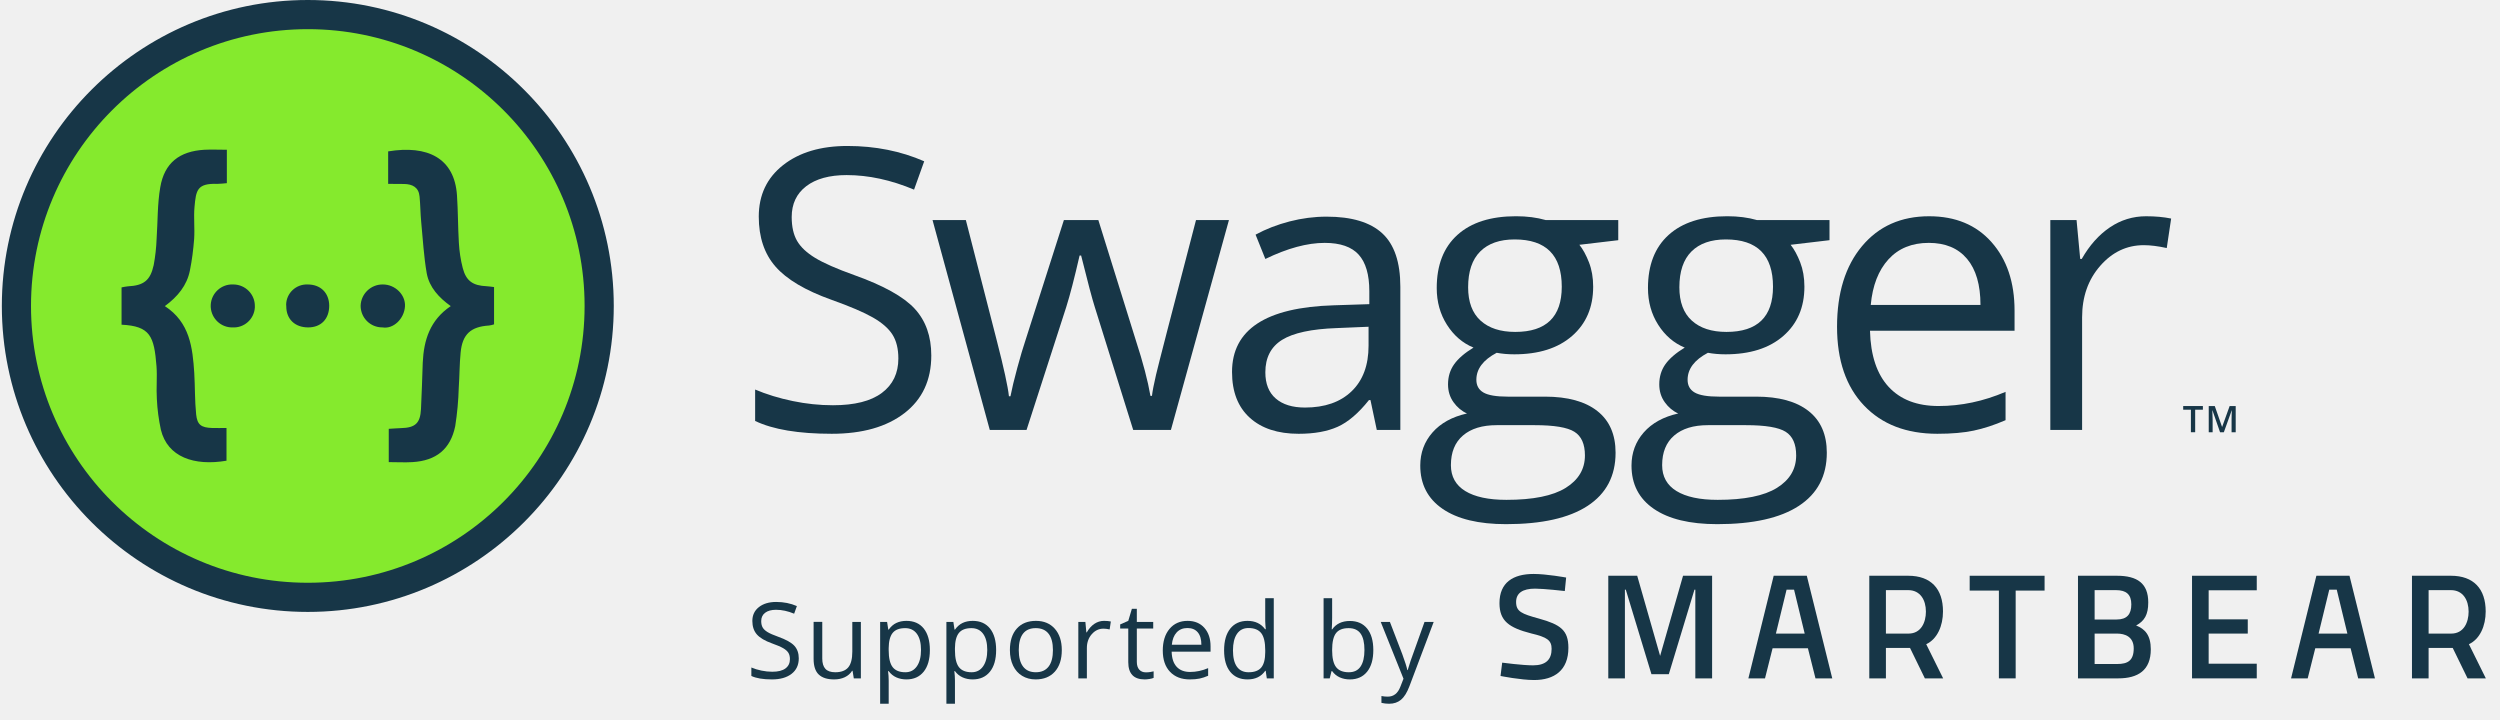
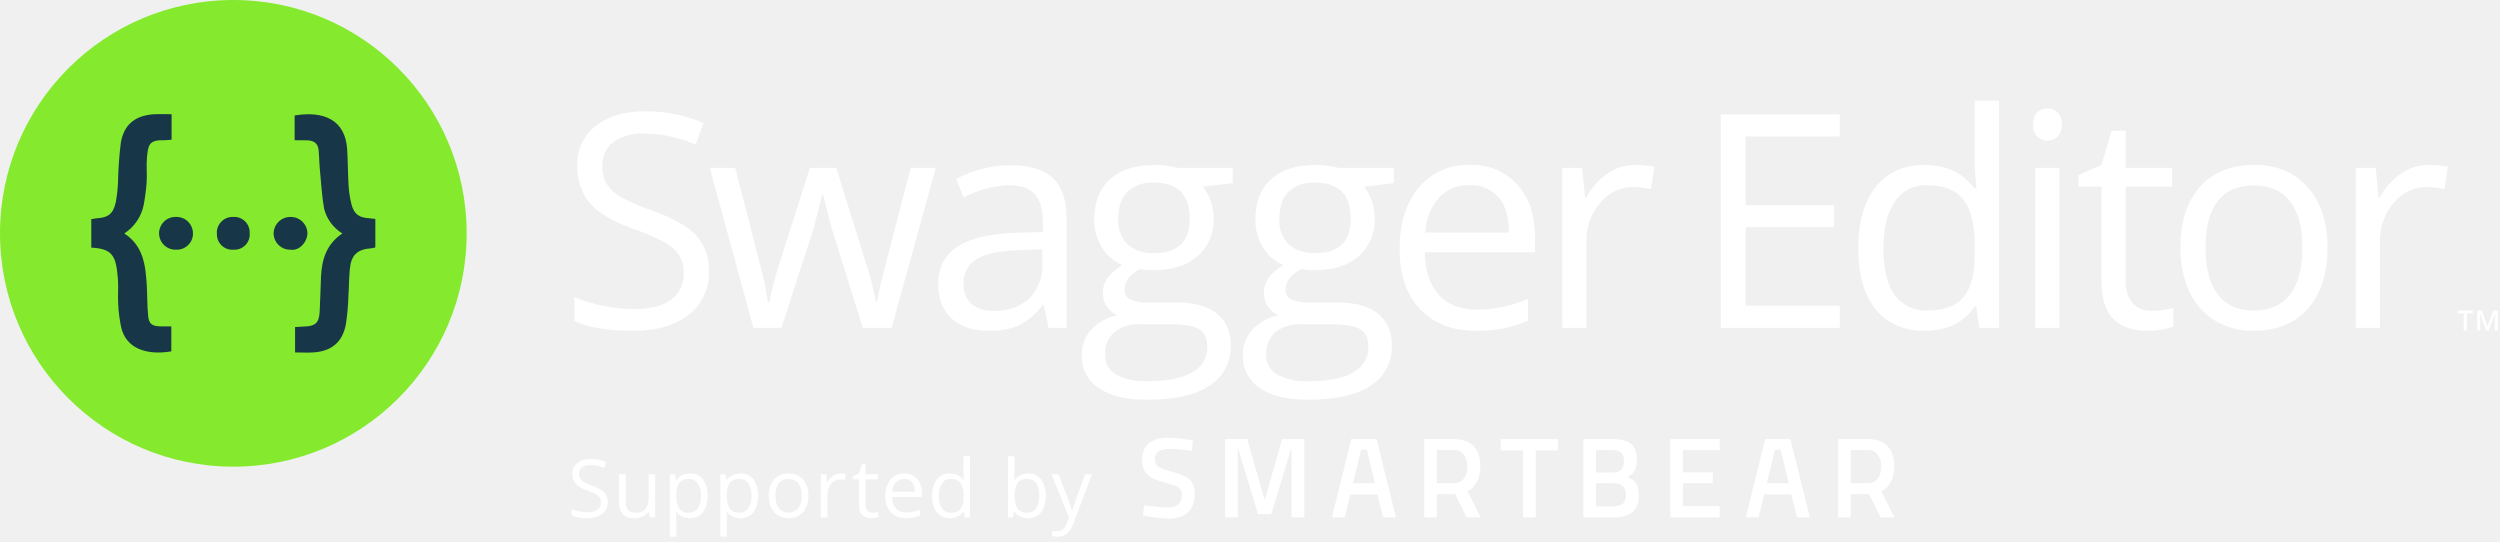
- <svg xmlns="http://www.w3.org/2000/svg" version="1.1" id="Layer_1" x="0px" y="0px" viewBox="0 0 408.77 117.64" style="enable-background:new 0 0 408.77 117.64;" xml:space="preserve">
-   <style type="text/css">
- 	.st0{fill:#FFFFFF;}
- 	.st1{fill:#2C282C;}
- 	.st2{fill:#173647;}
- 	.st3{fill:#50E4EA;}
- 	.st4{fill:#FCDC00;}
- 	.st5{fill:#85EA2D;}
- 	.st6{fill:#F4CF14;}
- 	.st7{fill:none;}
- 	.st8{fill:#04AADB;}
- 	.st9{fill:#07CED6;}
- 	.st10{fill:#63DB2A;}
- 	.st11{fill:#FF730B;}
- 	.st12{fill:#17D1FC;}
- 	.st13{fill:#00AADB;}
- 	.st14{fill:#758491;}
- </style>
-   <g>
-     <g>
-       <g>
-         <g>
-           <g>
-             <rect x="356.885" y="66.115" class="st7" width="12.217" height="9.973" />
-             <path class="st2" d="M358.929,70.674h-0.7v-3.683h-1.26v-0.601h3.22v0.601h-1.26V70.674z" />
-             <path class="st2" d="M362.997,70.674l-1.242-3.577h-0.023c0.033,0.531,0.05,1.029,0.05,1.494v2.083h-0.636v-4.283h0.987       l1.189,3.407h0.018l1.225-3.407h0.99v4.283h-0.674v-2.118c0-0.213,0.005-0.49,0.016-0.832s0.02-0.549,0.028-0.621h-0.023       l-1.286,3.571H362.997z" />
-           </g>
-         </g>
-       </g>
-     </g>
-     <g>
-       <g>
-         <g>
-           <g>
-             <g>
-               <path class="st5" d="M50.328,97.669c-26.27,0-47.643-21.371-47.643-47.642S24.058,2.385,50.328,2.385        s47.643,21.373,47.643,47.643S76.598,97.669,50.328,97.669z" />
-             </g>
-             <g>
-               <g>
-                 <path class="st2" d="M50.328,4.769c24.996,0,45.258,20.262,45.258,45.258c0,24.995-20.262,45.258-45.258,45.258         c-24.995,0-45.258-20.263-45.258-45.258C5.07,25.032,25.333,4.769,50.328,4.769 M50.328,0         C22.743,0,0.301,22.442,0.301,50.027s22.442,50.027,50.027,50.027c27.585,0,50.028-22.442,50.028-50.027S77.913,0,50.328,0         L50.328,0z" />
-               </g>
-             </g>
-           </g>
-         </g>
-       </g>
-       <path class="st2" d="M31.802,33.854c-0.154,1.712,0.057,3.482-0.057,5.213c-0.135,1.732-0.347,3.444-0.693,5.156    c-0.481,2.443-2.001,4.29-4.097,5.829c4.079,2.655,4.54,6.771,4.809,10.946c0.135,2.251,0.077,4.521,0.308,6.752    c0.173,1.731,0.846,2.174,2.636,2.231c0.731,0.019,1.48,0,2.328,0v5.348c-5.29,0.904-9.657-0.596-10.735-5.078    c-0.347-1.635-0.578-3.309-0.654-5.002c-0.116-1.789,0.076-3.578-0.058-5.367c-0.385-4.906-1.02-6.56-5.713-6.791v-6.098    c0.346-0.077,0.673-0.135,1.019-0.173c2.578-0.135,3.674-0.924,4.232-3.463c0.27-1.423,0.424-2.866,0.481-4.328    c0.193-2.789,0.116-5.636,0.596-8.406c0.673-3.982,3.136-5.906,7.234-6.137c1.154-0.058,2.328,0,3.655,0v5.464    c-0.558,0.039-1.039,0.115-1.539,0.115C32.226,29.949,32.052,31.084,31.802,33.854z M38.208,46.512h-0.077    c-1.924-0.096-3.578,1.404-3.675,3.328c-0.096,1.943,1.404,3.598,3.328,3.693h0.231c1.905,0.116,3.539-1.347,3.655-3.251V50.09    C41.709,48.147,40.151,46.551,38.208,46.512z M50.27,46.512c-1.866-0.058-3.425,1.404-3.482,3.251c0,0.116,0,0.212,0.02,0.327    c0,2.097,1.423,3.444,3.578,3.444c2.116,0,3.444-1.385,3.444-3.559C53.81,47.878,52.405,46.493,50.27,46.512z M62.621,46.512    c-1.962-0.039-3.598,1.52-3.655,3.482c0,1.962,1.577,3.539,3.539,3.539h0.039c1.77,0.308,3.559-1.404,3.675-3.462    C66.314,48.166,64.583,46.512,62.621,46.512z M79.569,46.8c-2.232-0.096-3.348-0.846-3.905-2.963    c-0.347-1.346-0.558-2.751-0.635-4.136c-0.154-2.578-0.135-5.175-0.308-7.753c-0.404-6.117-4.828-8.252-11.254-7.195v5.31    c1.019,0,1.808,0,2.597,0.019c1.366,0.019,2.405,0.539,2.539,2.059c0.135,1.385,0.135,2.789,0.27,4.194    c0.27,2.79,0.423,5.617,0.904,8.368c0.424,2.27,1.982,3.963,3.924,5.348c-3.404,2.289-4.405,5.559-4.578,9.234    c-0.096,2.52-0.154,5.059-0.288,7.599c-0.116,2.308-0.923,3.058-3.251,3.116c-0.654,0.019-1.289,0.077-2.02,0.116v5.444    c1.366,0,2.616,0.077,3.866,0c3.886-0.231,6.233-2.116,7.003-5.887c0.327-2.078,0.519-4.174,0.577-6.271    c0.134-1.924,0.116-3.867,0.308-5.771c0.288-2.982,1.654-4.213,4.636-4.405c0.289-0.039,0.558-0.096,0.828-0.192v-6.099    C80.281,46.877,79.934,46.82,79.569,46.8z" />
-     </g>
-     <g>
-       <g>
-         <path class="st2" d="M152.273,58.122c0,4.029-1.461,7.169-4.383,9.424c-2.922,2.254-6.888,3.381-11.897,3.381     c-5.427,0-9.602-0.699-12.523-2.098v-5.135c1.878,0.794,3.924,1.42,6.137,1.879c2.212,0.459,4.404,0.688,6.575,0.688     c3.548,0,6.22-0.673,8.015-2.02c1.795-1.346,2.692-3.219,2.692-5.62c0-1.586-0.318-2.885-0.955-3.898     c-0.637-1.012-1.702-1.946-3.194-2.802c-1.493-0.856-3.762-1.826-6.81-2.912c-4.258-1.523-7.3-3.329-9.126-5.417     c-1.827-2.087-2.74-4.811-2.74-8.171c0-3.527,1.325-6.335,3.976-8.422s6.157-3.131,10.52-3.131c4.55,0,8.735,0.835,12.555,2.505     l-1.66,4.634c-3.778-1.586-7.452-2.379-11.021-2.379c-2.818,0-5.021,0.606-6.606,1.816c-1.586,1.211-2.379,2.892-2.379,5.041     c0,1.586,0.292,2.886,0.876,3.897c0.584,1.013,1.57,1.941,2.959,2.787c1.388,0.845,3.511,1.779,6.371,2.802     c4.801,1.712,8.104,3.549,9.91,5.511C151.37,52.445,152.273,54.991,152.273,58.122z" />
-         <path class="st2" d="M185.288,70.301l-6.293-20.132c-0.396-1.231-1.138-4.028-2.223-8.391h-0.25     c-0.835,3.653-1.565,6.471-2.192,8.453l-6.481,20.069h-6.011l-9.361-34.314h5.448c2.212,8.621,3.898,15.185,5.056,19.693     c1.159,4.508,1.821,7.545,1.988,9.11h0.25c0.229-1.189,0.6-2.729,1.111-4.618c0.511-1.889,0.955-3.386,1.331-4.493l6.293-19.693     h5.635l6.137,19.693c1.169,3.59,1.962,6.606,2.379,9.048h0.25c0.083-0.751,0.308-1.91,0.673-3.475     c0.365-1.565,2.541-9.988,6.528-25.266h5.385l-9.487,34.314H185.288z" />
-         <path class="st2" d="M225.116,70.301l-1.033-4.884h-0.25c-1.712,2.15-3.418,3.606-5.119,4.368     c-1.702,0.762-3.825,1.143-6.372,1.143c-3.402,0-6.069-0.876-7.999-2.63c-1.931-1.753-2.896-4.247-2.896-7.482     c0-6.93,5.542-10.562,16.625-10.896l5.823-0.188v-2.129c0-2.692-0.579-4.681-1.738-5.964c-1.158-1.284-3.011-1.926-5.557-1.926     c-2.86,0-6.095,0.877-9.706,2.63l-1.597-3.977c1.691-0.918,3.543-1.638,5.558-2.16c2.014-0.521,4.033-0.782,6.058-0.782     c4.091,0,7.123,0.908,9.095,2.724c1.973,1.816,2.959,4.728,2.959,8.735v23.419H225.116z M213.375,66.638     c3.235,0,5.777-0.887,7.624-2.661c1.847-1.774,2.771-4.258,2.771-7.452v-3.1l-5.197,0.219c-4.133,0.146-7.113,0.788-8.939,1.925     c-1.827,1.138-2.74,2.907-2.74,5.307c0,1.878,0.569,3.309,1.707,4.289C209.737,66.148,211.329,66.638,213.375,66.638z" />
-         <path class="st2" d="M264.598,35.987v3.287l-6.356,0.751c0.584,0.731,1.106,1.686,1.565,2.865c0.459,1.18,0.689,2.51,0.689,3.992     c0,3.36-1.148,6.042-3.444,8.046c-2.296,2.004-5.448,3.006-9.456,3.006c-1.023,0-1.983-0.083-2.88-0.25     c-2.213,1.169-3.319,2.641-3.319,4.414c0,0.939,0.386,1.634,1.159,2.082c0.772,0.449,2.098,0.673,3.976,0.673h6.074     c3.715,0,6.57,0.783,8.563,2.348s2.99,3.84,2.99,6.825c0,3.799-1.524,6.695-4.571,8.688s-7.494,2.99-13.337,2.99     c-4.488,0-7.948-0.835-10.379-2.505c-2.432-1.67-3.647-4.028-3.647-7.076c0-2.087,0.667-3.893,2.003-5.416s3.214-2.557,5.636-3.1     c-0.876-0.396-1.612-1.013-2.207-1.848c-0.595-0.834-0.893-1.805-0.893-2.912c0-1.252,0.334-2.348,1.002-3.288     c0.668-0.939,1.722-1.847,3.162-2.724c-1.774-0.73-3.22-1.973-4.336-3.726c-1.117-1.753-1.675-3.757-1.675-6.012     c0-3.757,1.127-6.653,3.381-8.688c2.254-2.035,5.448-3.053,9.581-3.053c1.795,0,3.413,0.209,4.853,0.626H264.598z      M237.234,76.062c0,1.857,0.783,3.267,2.348,4.228c1.565,0.959,3.809,1.439,6.731,1.439c4.362,0,7.592-0.652,9.69-1.956     c2.098-1.305,3.146-3.074,3.146-5.308c0-1.858-0.575-3.146-1.722-3.867c-1.148-0.72-3.309-1.08-6.481-1.08h-6.23     c-2.359,0-4.195,0.563-5.51,1.691C237.891,72.336,237.234,73.954,237.234,76.062z M240.051,46.976c0,2.4,0.678,4.216,2.035,5.448     c1.356,1.232,3.245,1.847,5.667,1.847c5.072,0,7.608-2.463,7.608-7.389c0-5.155-2.567-7.733-7.702-7.733     c-2.442,0-4.32,0.657-5.635,1.973C240.709,42.436,240.051,44.388,240.051,46.976z" />
-         <path class="st2" d="M299.137,35.987v3.287l-6.356,0.751c0.584,0.731,1.106,1.686,1.565,2.865c0.459,1.18,0.689,2.51,0.689,3.992     c0,3.36-1.148,6.042-3.444,8.046c-2.296,2.004-5.448,3.006-9.456,3.006c-1.023,0-1.983-0.083-2.88-0.25     c-2.213,1.169-3.319,2.641-3.319,4.414c0,0.939,0.386,1.634,1.159,2.082c0.772,0.449,2.098,0.673,3.976,0.673h6.074     c3.715,0,6.57,0.783,8.563,2.348s2.99,3.84,2.99,6.825c0,3.799-1.524,6.695-4.571,8.688s-7.494,2.99-13.337,2.99     c-4.488,0-7.948-0.835-10.379-2.505c-2.432-1.67-3.647-4.028-3.647-7.076c0-2.087,0.667-3.893,2.003-5.416s3.214-2.557,5.636-3.1     c-0.876-0.396-1.612-1.013-2.207-1.848c-0.595-0.834-0.893-1.805-0.893-2.912c0-1.252,0.334-2.348,1.002-3.288     c0.668-0.939,1.722-1.847,3.162-2.724c-1.774-0.73-3.22-1.973-4.336-3.726c-1.117-1.753-1.675-3.757-1.675-6.012     c0-3.757,1.127-6.653,3.381-8.688c2.254-2.035,5.448-3.053,9.581-3.053c1.795,0,3.413,0.209,4.853,0.626H299.137z      M271.773,76.062c0,1.857,0.783,3.267,2.348,4.228c1.565,0.959,3.809,1.439,6.731,1.439c4.362,0,7.592-0.652,9.69-1.956     c2.098-1.305,3.146-3.074,3.146-5.308c0-1.858-0.575-3.146-1.722-3.867c-1.148-0.72-3.309-1.08-6.481-1.08h-6.23     c-2.359,0-4.195,0.563-5.51,1.691C272.43,72.336,271.773,73.954,271.773,76.062z M274.59,46.976c0,2.4,0.678,4.216,2.035,5.448     c1.356,1.232,3.245,1.847,5.667,1.847c5.072,0,7.608-2.463,7.608-7.389c0-5.155-2.567-7.733-7.702-7.733     c-2.442,0-4.32,0.657-5.635,1.973C275.248,42.436,274.59,44.388,274.59,46.976z" />
-         <path class="st2" d="M316.778,70.927c-5.072,0-9.075-1.544-12.007-4.634c-2.933-3.089-4.399-7.378-4.399-12.868     c0-5.531,1.362-9.925,4.086-13.181c2.724-3.256,6.381-4.884,10.974-4.884c4.3,0,7.702,1.415,10.207,4.243     c2.505,2.828,3.757,6.559,3.757,11.192v3.288h-23.638c0.104,4.028,1.122,7.086,3.052,9.173c1.931,2.087,4.649,3.131,8.156,3.131     c3.694,0,7.347-0.772,10.958-2.317v4.634c-1.837,0.793-3.575,1.362-5.213,1.706C321.073,70.755,319.095,70.927,316.778,70.927z      M315.37,39.712c-2.755,0-4.952,0.897-6.591,2.692c-1.639,1.795-2.604,4.279-2.896,7.452h17.94c0-3.277-0.73-5.787-2.191-7.53     C320.17,40.584,318.083,39.712,315.37,39.712z" />
-         <path class="st2" d="M350.898,35.36c1.523,0,2.891,0.125,4.102,0.375l-0.72,4.822c-1.42-0.313-2.672-0.469-3.757-0.469     c-2.776,0-5.15,1.127-7.123,3.381c-1.973,2.254-2.959,5.062-2.959,8.422v18.41h-5.197V35.987h4.29l0.595,6.355h0.25     c1.273-2.233,2.807-3.955,4.603-5.166C346.775,35.966,348.747,35.36,350.898,35.36z" />
-       </g>
-       <g>
-         <g>
-           <g>
-             <g>
-               <g>
-                 <g>
-                   <path class="st2" d="M255.857,96.638c0,0-3.43-0.391-4.85-0.391c-2.058,0-3.111,0.735-3.111,2.18          c0,1.568,0.882,1.935,3.748,2.719c3.528,0.98,4.801,1.911,4.801,4.777c0,3.675-2.302,5.267-5.609,5.267          c-2.18,0-5.487-0.662-5.487-0.662l0.269-2.18c0,0,3.307,0.441,5.046,0.441c2.082,0,3.037-0.931,3.037-2.695          c0-1.421-0.759-1.911-3.332-2.523c-3.625-0.93-5.193-2.033-5.193-4.948c0-3.381,2.229-4.777,5.585-4.777          c2.131,0,5.316,0.587,5.316,0.587L255.857,96.638z" />
-                 </g>
-                 <g>
-                   <path class="st2" d="M262.967,94.14h4.728l3.748,13.105l3.748-13.105h4.752v16.78H277.2V96.418h-0.144l-4.191,13.816h-2.842          l-4.192-13.816h-0.145v14.502h-2.719V94.14z" />
-                 </g>
-                 <g>
-                   <path class="st2" d="M322.057,94.14h12.248v2.425h-4.728v14.355h-2.743V96.565h-4.777V94.14z" />
-                 </g>
-                 <g>
-                   <path class="st2" d="M346.137,94.14c3.332,0,5.12,1.249,5.12,4.36c0,2.033-0.637,3.037-1.984,3.772          c1.445,0.563,2.4,1.592,2.4,3.895c0,3.43-2.082,4.753-5.34,4.753h-6.566V94.14H346.137z M342.487,96.492v4.802h3.601          c1.666,0,2.4-0.833,2.4-2.475c0-1.616-0.833-2.327-2.498-2.327H342.487z M342.487,103.596v4.973h3.7          c1.69,0,2.694-0.539,2.694-2.548c0-1.911-1.421-2.425-2.743-2.425H342.487z" />
-                 </g>
-                 <g>
-                   <path class="st2" d="M358.414,94.14h10.583v2.376h-7.864v4.752h6.394v2.328h-6.394v4.924h7.864v2.4h-10.583V94.14z" />
-                 </g>
-                 <g>
-                   <path class="st2" d="M378.747,94.14h5.413l4.164,16.78h-2.743l-1.239-4.924h-5.777l-1.239,4.924h-2.719L378.747,94.14z           M379.108,103.596h4.707l-1.737-7.178h-1.225L379.108,103.596z" />
-                 </g>
-                 <g>
-                   <path class="st2" d="M397.096,105.947v4.973h-2.719V94.14h6.37c3.699,0,5.683,2.119,5.683,5.842          c0,2.376-0.955,4.52-2.743,5.352l2.768,5.585h-2.989l-2.425-4.973H397.096z M400.747,96.492h-3.65v7.105h3.7          c2.058,0,2.841-1.85,2.841-3.589C403.637,98.096,402.707,96.492,400.747,96.492z" />
-                 </g>
-                 <g>
-                   <path class="st2" d="M290.013,94.14h5.413l4.164,16.78h-2.743l-1.239-4.924h-5.777l-1.239,4.924h-2.719L290.013,94.14z           M290.374,103.596h4.707l-1.737-7.178h-1.225L290.374,103.596z" />
-                 </g>
-                 <g>
-                   <path class="st2" d="M308.362,105.947v4.973h-2.719V94.14h6.369c3.699,0,5.683,2.119,5.683,5.842          c0,2.376-0.955,4.52-2.743,5.352l2.768,5.585h-2.989l-2.425-4.973H308.362z M312.012,96.492h-3.65v7.105h3.699          c2.058,0,2.841-1.85,2.841-3.589C314.902,98.096,313.972,96.492,312.012,96.492z" />
-                 </g>
-               </g>
-             </g>
-           </g>
-           <g>
-             <path class="st2" d="M130.606,107.643c0,1.085-0.393,1.931-1.18,2.537s-1.854,0.91-3.202,0.91       c-1.461,0-2.584-0.188-3.371-0.564v-1.383c0.506,0.214,1.056,0.383,1.652,0.506c0.596,0.124,1.186,0.186,1.77,0.186       c0.955,0,1.674-0.181,2.158-0.544c0.483-0.362,0.725-0.866,0.725-1.512c0-0.428-0.086-0.777-0.257-1.05       s-0.458-0.523-0.859-0.754s-1.013-0.491-1.833-0.784c-1.146-0.41-1.965-0.896-2.457-1.458       c-0.491-0.562-0.737-1.294-0.737-2.199c0-0.949,0.357-1.705,1.07-2.267s1.657-0.843,2.832-0.843       c1.225,0,2.351,0.225,3.379,0.674l-0.447,1.247c-1.017-0.427-2.005-0.64-2.966-0.64c-0.758,0-1.351,0.163-1.778,0.488       c-0.427,0.326-0.64,0.778-0.64,1.356c0,0.428,0.079,0.777,0.236,1.05s0.423,0.522,0.796,0.75s0.945,0.479,1.715,0.754       c1.292,0.461,2.181,0.955,2.667,1.483C130.363,106.116,130.606,106.801,130.606,107.643z" />
-             <path class="st2" d="M134.447,101.686v5.991c0,0.753,0.171,1.314,0.514,1.686c0.342,0.371,0.879,0.556,1.609,0.556       c0.966,0,1.673-0.264,2.12-0.792c0.446-0.527,0.67-1.391,0.67-2.587v-4.854h1.399v9.235h-1.155l-0.202-1.238h-0.076       c-0.287,0.455-0.684,0.803-1.192,1.045c-0.509,0.241-1.089,0.362-1.74,0.362c-1.124,0-1.965-0.267-2.524-0.801       c-0.559-0.533-0.839-1.388-0.839-2.562v-6.042H134.447z" />
-             <path class="st2" d="M148.206,111.09c-0.601,0-1.15-0.111-1.647-0.333c-0.497-0.222-0.914-0.563-1.251-1.023h-0.101       c0.067,0.539,0.101,1.05,0.101,1.533v3.801h-1.398v-13.382h1.137l0.194,1.264h0.067c0.36-0.506,0.778-0.871,1.256-1.096       s1.025-0.337,1.643-0.337c1.225,0,2.17,0.419,2.836,1.256s0.999,2.011,0.999,3.522c0,1.517-0.338,2.695-1.016,3.535       C150.348,110.67,149.408,111.09,148.206,111.09z M148.004,102.706c-0.944,0-1.626,0.261-2.048,0.783s-0.638,1.354-0.649,2.494       v0.312c0,1.298,0.216,2.226,0.649,2.785c0.433,0.559,1.126,0.838,2.082,0.838c0.798,0,1.423-0.322,1.875-0.969       c0.452-0.646,0.679-1.536,0.679-2.671c0-1.152-0.227-2.035-0.679-2.65S148.824,102.706,148.004,102.706z" />
-             <path class="st2" d="M159.04,111.09c-0.601,0-1.15-0.111-1.647-0.333c-0.497-0.222-0.914-0.563-1.251-1.023h-0.101       c0.067,0.539,0.101,1.05,0.101,1.533v3.801h-1.398v-13.382h1.137l0.194,1.264h0.067c0.36-0.506,0.778-0.871,1.256-1.096       s1.025-0.337,1.643-0.337c1.225,0,2.17,0.419,2.836,1.256s0.999,2.011,0.999,3.522c0,1.517-0.338,2.695-1.016,3.535       C161.182,110.67,160.242,111.09,159.04,111.09z M158.838,102.706c-0.944,0-1.626,0.261-2.048,0.783s-0.638,1.354-0.649,2.494       v0.312c0,1.298,0.216,2.226,0.649,2.785c0.433,0.559,1.126,0.838,2.082,0.838c0.798,0,1.423-0.322,1.875-0.969       c0.452-0.646,0.679-1.536,0.679-2.671c0-1.152-0.227-2.035-0.679-2.65S159.658,102.706,158.838,102.706z" />
-             <path class="st2" d="M173.613,106.295c0,1.506-0.379,2.681-1.138,3.526c-0.758,0.846-1.806,1.269-3.143,1.269       c-0.826,0-1.559-0.194-2.2-0.582c-0.64-0.388-1.135-0.943-1.483-1.668c-0.349-0.725-0.522-1.573-0.522-2.545       c0-1.506,0.376-2.679,1.129-3.519s1.798-1.26,3.135-1.26c1.292,0,2.318,0.43,3.08,1.289       C173.233,103.666,173.613,104.829,173.613,106.295z M166.576,106.295c0,1.18,0.236,2.078,0.708,2.696       c0.472,0.618,1.166,0.927,2.082,0.927c0.916,0,1.611-0.308,2.085-0.923c0.475-0.614,0.712-1.515,0.712-2.7       c0-1.175-0.238-2.066-0.712-2.676s-1.175-0.914-2.103-0.914c-0.916,0-1.606,0.3-2.073,0.901S166.576,105.104,166.576,106.295z" />
-             <path class="st2" d="M180.526,101.517c0.41,0,0.778,0.033,1.104,0.101l-0.194,1.298c-0.382-0.084-0.719-0.126-1.011-0.126       c-0.748,0-1.386,0.304-1.917,0.91c-0.531,0.606-0.796,1.362-0.796,2.267v4.955h-1.398v-9.235h1.154l0.16,1.71h0.067       c0.343-0.601,0.755-1.064,1.239-1.391C179.416,101.68,179.947,101.517,180.526,101.517z" />
-             <path class="st2" d="M187.363,109.936c0.247,0,0.486-0.019,0.716-0.055c0.23-0.037,0.413-0.075,0.548-0.114v1.07       c-0.152,0.073-0.375,0.134-0.67,0.181c-0.295,0.048-0.561,0.072-0.796,0.072c-1.787,0-2.68-0.941-2.68-2.823v-5.494h-1.323       v-0.675l1.323-0.581l0.59-1.972h0.809v2.141h2.68v1.087h-2.68v5.436c0,0.556,0.132,0.982,0.396,1.28       C186.54,109.787,186.903,109.936,187.363,109.936z" />
-             <path class="st2" d="M194.539,111.09c-1.365,0-2.442-0.416-3.231-1.247c-0.79-0.832-1.184-1.986-1.184-3.464       c0-1.488,0.366-2.671,1.1-3.548c0.733-0.876,1.718-1.314,2.954-1.314c1.157,0,2.073,0.381,2.747,1.142       c0.674,0.762,1.011,1.766,1.011,3.013v0.885h-6.362c0.028,1.085,0.302,1.907,0.822,2.47c0.52,0.562,1.251,0.843,2.195,0.843       c0.994,0,1.978-0.208,2.949-0.624v1.247c-0.494,0.214-0.962,0.367-1.403,0.459C195.694,111.044,195.162,111.09,194.539,111.09z        M194.16,102.688c-0.742,0-1.333,0.242-1.774,0.726c-0.441,0.482-0.701,1.151-0.78,2.005h4.829c0-0.882-0.196-1.558-0.59-2.026       C195.452,102.923,194.89,102.688,194.16,102.688z" />
-             <path class="st2" d="M206.951,109.683h-0.076c-0.646,0.938-1.612,1.407-2.899,1.407c-1.208,0-2.147-0.413-2.819-1.239       c-0.671-0.825-1.007-2-1.007-3.522s0.337-2.705,1.011-3.548c0.674-0.843,1.612-1.264,2.814-1.264       c1.253,0,2.213,0.455,2.882,1.365h0.109l-0.059-0.666l-0.034-0.648v-3.759h1.399v13.112h-1.138L206.951,109.683z        M204.154,109.919c0.955,0,1.647-0.26,2.077-0.779s0.645-1.358,0.645-2.516v-0.295c0-1.309-0.218-2.242-0.653-2.802       c-0.436-0.559-1.131-0.839-2.086-0.839c-0.82,0-1.448,0.319-1.883,0.957c-0.436,0.638-0.653,1.538-0.653,2.701       c0,1.18,0.216,2.07,0.649,2.671C202.682,109.619,203.317,109.919,204.154,109.919z" />
-             <path class="st2" d="M220.713,101.534c1.214,0,2.156,0.415,2.828,1.243c0.671,0.829,1.007,2.001,1.007,3.519       c0,1.517-0.338,2.695-1.016,3.535c-0.677,0.84-1.617,1.26-2.819,1.26c-0.601,0-1.15-0.111-1.647-0.333       c-0.497-0.222-0.914-0.563-1.251-1.023h-0.101l-0.295,1.188h-1.002V97.809h1.398v3.186c0,0.714-0.022,1.354-0.067,1.921h0.067       C218.465,101.995,219.432,101.534,220.713,101.534z M220.51,102.706c-0.955,0-1.643,0.273-2.064,0.821       s-0.632,1.471-0.632,2.769s0.216,2.226,0.649,2.785c0.433,0.559,1.126,0.838,2.082,0.838c0.86,0,1.5-0.312,1.921-0.939       c0.421-0.626,0.632-1.526,0.632-2.7c0-1.203-0.211-2.099-0.632-2.688S221.392,102.706,220.51,102.706z" />
-             <path class="st2" d="M225.759,101.686h1.5l2.022,5.267c0.443,1.202,0.719,2.07,0.826,2.604h0.067       c0.073-0.286,0.226-0.776,0.459-1.471c0.233-0.693,0.996-2.827,2.288-6.399h1.5l-3.969,10.517       c-0.394,1.039-0.853,1.776-1.378,2.212c-0.525,0.436-1.17,0.653-1.934,0.653c-0.427,0-0.849-0.048-1.264-0.144v-1.121       c0.309,0.068,0.654,0.102,1.037,0.102c0.96,0,1.646-0.539,2.056-1.618l0.514-1.314L225.759,101.686z" />
-           </g>
-         </g>
-       </g>
+ <svg xmlns="http://www.w3.org/2000/svg" viewBox="0 0 536 116">
+   <defs>
+     <style>
+       .cls-1 {
+         clip-path: url(#clip-SWE_TM-logo-on-dark);
+       }
+ 
+       .cls-2 {
+         fill: #fff;
+       }
+ 
+       .cls-3 {
+         fill: #85ea2d;
+       }
+ 
+       .cls-4 {
+         fill: #173647;
+       }
+     </style>
+     <clipPath id="clip-SWE_TM-logo-on-dark">
+       <rect width="536" height="116" />
+     </clipPath>
+   </defs>
+   <g id="SWE_TM-logo-on-dark" class="cls-1">
+     <g id="SWE_In-Product">
+       <path id="Path_3002" data-name="Path 3002" class="cls-2" d="M528.911,70.857h-.7V67.176h-1.26v-.6h3.219v.6h-1.26Z" />
+       <path id="Path_3003" data-name="Path 3003" class="cls-2" d="M532.979,70.857l-1.242-3.576h-.023q.049.8.05,1.494v2.082h-.636V66.574h.987l1.19,3.408h.017l1.225-3.408h.99v4.283h-.674V68.74q0-.319.016-.832t.028-.621h-.023l-1.286,3.57Z" />
+       <path id="Path_3004" data-name="Path 3004" class="cls-3" d="M50.027,97.669A47.642,47.642,0,1,1,97.67,50.027,47.642,47.642,0,0,1,50.027,97.669Z" />
+       <path id="Path_3005" data-name="Path 3005" class="cls-3" d="M50.027,4.769A45.258,45.258,0,1,1,4.769,50.027,45.258,45.258,0,0,1,50.027,4.769m0-4.769a50.027,50.027,0,1,0,50.027,50.027A50.027,50.027,0,0,0,50.027,0Z" />
+       <path id="Path_3006" data-name="Path 3006" class="cls-4" d="M31.5,33.854c-.154,1.712.058,3.482-.057,5.213a42.665,42.665,0,0,1-.693,5.156,9.532,9.532,0,0,1-4.1,5.829c4.078,2.654,4.539,6.771,4.809,10.946.135,2.25.077,4.52.308,6.752.173,1.731.846,2.174,2.636,2.231.731.02,1.48,0,2.327,0V75.33c-5.29.9-9.657-.6-10.734-5.079a30.76,30.76,0,0,1-.654-5c-.116-1.789.076-3.578-.058-5.367-.385-4.906-1.02-6.56-5.713-6.791v-6.1a9.189,9.189,0,0,1,1.019-.173c2.577-.135,3.674-.924,4.232-3.463a29.573,29.573,0,0,0,.481-4.329,81.809,81.809,0,0,1,.6-8.406c.674-3.982,3.136-5.906,7.234-6.137,1.154-.057,2.327,0,3.655,0v5.464c-.558.038-1.039.115-1.539.115C31.925,29.949,31.751,31.084,31.5,33.854Zm6.407,12.658H37.83a3.515,3.515,0,1,0-.347,7.021h.231a3.461,3.461,0,0,0,3.655-3.251V50.09a3.523,3.523,0,0,0-3.461-3.578Zm12.061,0a3.373,3.373,0,0,0-3.482,3.251,1.79,1.79,0,0,0,.02.327,3.3,3.3,0,0,0,3.578,3.443,3.264,3.264,0,0,0,3.444-3.558,3.309,3.309,0,0,0-3.559-3.463Zm12.351,0a3.592,3.592,0,0,0-3.655,3.482A3.529,3.529,0,0,0,62.2,53.533h.039c1.769.309,3.559-1.4,3.674-3.462a3.571,3.571,0,0,0-3.593-3.559Zm16.948.288c-2.232-.1-3.348-.846-3.9-2.962a21.523,21.523,0,0,1-.635-4.136c-.154-2.578-.135-5.175-.308-7.753-.4-6.117-4.828-8.252-11.254-7.195v5.31c1.019,0,1.808,0,2.6.019,1.366.019,2.4.539,2.539,2.059.136,1.385.136,2.789.27,4.193.269,2.79.423,5.618.9,8.369A8.715,8.715,0,0,0,73.4,50.052c-3.4,2.289-4.4,5.559-4.578,9.234-.1,2.52-.154,5.059-.289,7.6-.115,2.308-.923,3.058-3.251,3.116-.653.019-1.288.077-2.019.115v5.445c1.366,0,2.616.077,3.866,0,3.886-.231,6.233-2.117,7-5.887A48.9,48.9,0,0,0,74.7,63.4c.135-1.923.116-3.866.309-5.771.288-2.982,1.654-4.213,4.635-4.4a4.037,4.037,0,0,0,.828-.192v-6.1c-.5-.058-.844-.115-1.209-.135Z" />
+       <path id="Path_3007" data-name="Path 3007" class="cls-2" d="M151.972,58.122a11.231,11.231,0,0,1-4.383,9.425q-4.385,3.381-11.9,3.381-8.14,0-12.523-2.1V63.7a32.95,32.95,0,0,0,6.137,1.879,32.279,32.279,0,0,0,6.574.689q5.323,0,8.015-2.02a6.629,6.629,0,0,0,2.693-5.62,7.216,7.216,0,0,0-.955-3.9,8.868,8.868,0,0,0-3.194-2.8,44.614,44.614,0,0,0-6.809-2.911q-6.388-2.286-9.127-5.417a11.959,11.959,0,0,1-2.739-8.171A10.164,10.164,0,0,1,127.739,27q3.976-3.131,10.52-3.131a31,31,0,0,1,12.555,2.5L149.154,31a28.377,28.377,0,0,0-11.02-2.38,10.665,10.665,0,0,0-6.607,1.816,5.985,5.985,0,0,0-2.379,5.041,7.733,7.733,0,0,0,.876,3.9,8.259,8.259,0,0,0,2.959,2.786,36.732,36.732,0,0,0,6.371,2.8q7.2,2.568,9.91,5.509a10.843,10.843,0,0,1,2.708,7.647Z" />
+       <path id="Path_3008" data-name="Path 3008" class="cls-2" d="M184.988,70.3,178.7,50.17q-.6-1.848-2.223-8.391h-.25q-1.254,5.479-2.192,8.453L167.549,70.3h-6.012l-9.361-34.316h5.448q3.318,12.932,5.056,19.694a79.655,79.655,0,0,1,1.988,9.111h.251q.343-1.784,1.111-4.618t1.331-4.493l6.293-19.694h5.635l6.137,19.694a66.551,66.551,0,0,1,2.38,9.049h.25a33.338,33.338,0,0,1,.673-3.476q.547-2.347,6.528-25.267h5.385L191.156,70.3Z" />
+       <path id="Path_3009" data-name="Path 3009" class="cls-2" d="M224.815,70.3l-1.033-4.885h-.251a14.446,14.446,0,0,1-5.119,4.368,15.6,15.6,0,0,1-6.372,1.143q-5.1,0-8-2.63t-2.9-7.484q0-10.394,16.625-10.894l5.824-.189V47.6q0-4.04-1.738-5.964T216.3,39.713a22.644,22.644,0,0,0-9.706,2.63L205,38.366a24.492,24.492,0,0,1,5.558-2.16,24.094,24.094,0,0,1,6.058-.782q6.137,0,9.1,2.723t2.959,8.736V70.3Zm-11.741-3.663a10.548,10.548,0,0,0,7.624-2.662,9.846,9.846,0,0,0,2.771-7.452v-3.1l-5.2.219q-6.2.219-8.939,1.925a5.81,5.81,0,0,0-2.739,5.307,5.357,5.357,0,0,0,1.706,4.29,7.082,7.082,0,0,0,4.777,1.475Z" />
+       <path id="Path_3010" data-name="Path 3010" class="cls-2" d="M264.3,35.986v3.288l-6.356.751a11.175,11.175,0,0,1,2.254,6.858,10.144,10.144,0,0,1-3.444,8.046q-3.444,3.006-9.455,3.006a15.655,15.655,0,0,1-2.881-.251Q241.1,59.439,241.1,62.1a2.243,2.243,0,0,0,1.158,2.082,8.459,8.459,0,0,0,3.976.673h6.074q5.572,0,8.563,2.348a8.159,8.159,0,0,1,2.99,6.825,9.742,9.742,0,0,1-4.571,8.688q-4.57,2.991-13.337,2.99-6.732,0-10.379-2.5a8.088,8.088,0,0,1-3.648-7.076,7.943,7.943,0,0,1,2-5.416,10.209,10.209,0,0,1,5.635-3.1,5.435,5.435,0,0,1-2.207-1.847,4.887,4.887,0,0,1-.892-2.912,5.524,5.524,0,0,1,1-3.287,10.517,10.517,0,0,1,3.162-2.724,9.266,9.266,0,0,1-4.336-3.726,10.949,10.949,0,0,1-1.675-6.011q0-5.635,3.381-8.689t9.581-3.053a17.449,17.449,0,0,1,4.853.626ZM236.932,76.063a4.658,4.658,0,0,0,2.349,4.226,12.969,12.969,0,0,0,6.731,1.44q6.543,0,9.691-1.956a5.992,5.992,0,0,0,3.146-5.307q0-2.788-1.722-3.867t-6.481-1.08h-6.231a8.207,8.207,0,0,0-5.51,1.69,6.044,6.044,0,0,0-1.973,4.854Zm2.818-29.086a6.985,6.985,0,0,0,2.036,5.447,8.121,8.121,0,0,0,5.667,1.847q7.607,0,7.607-7.388,0-7.734-7.7-7.735a7.628,7.628,0,0,0-5.635,1.973q-1.974,1.979-1.975,5.856Z" />
+       <path id="Path_3011" data-name="Path 3011" class="cls-2" d="M298.835,35.986v3.288l-6.356.751a11.166,11.166,0,0,1,2.255,6.858,10.147,10.147,0,0,1-3.444,8.046q-3.444,3.006-9.456,3.006a15.644,15.644,0,0,1-2.88-.251q-3.32,1.755-3.319,4.415a2.242,2.242,0,0,0,1.159,2.082,8.456,8.456,0,0,0,3.976.673h6.074q5.573,0,8.563,2.348a8.159,8.159,0,0,1,2.99,6.825,9.742,9.742,0,0,1-4.571,8.688q-4.572,2.991-13.338,2.99-6.732,0-10.379-2.5a8.087,8.087,0,0,1-3.647-7.076,7.942,7.942,0,0,1,2-5.416,10.212,10.212,0,0,1,5.636-3.1,5.429,5.429,0,0,1-2.207-1.847A4.887,4.887,0,0,1,271,62.85a5.524,5.524,0,0,1,1-3.287,10.517,10.517,0,0,1,3.162-2.724,9.275,9.275,0,0,1-4.336-3.726,10.949,10.949,0,0,1-1.675-6.011q0-5.635,3.382-8.689t9.58-3.053a17.439,17.439,0,0,1,4.853.626ZM271.471,76.063a4.659,4.659,0,0,0,2.348,4.226,12.973,12.973,0,0,0,6.732,1.44q6.543,0,9.69-1.956a5.991,5.991,0,0,0,3.147-5.307q0-2.788-1.723-3.867t-6.481-1.08h-6.23a8.2,8.2,0,0,0-5.51,1.69A6.044,6.044,0,0,0,271.471,76.063Zm2.818-29.086a6.985,6.985,0,0,0,2.035,5.447,8.123,8.123,0,0,0,5.667,1.847q7.608,0,7.608-7.388,0-7.734-7.7-7.735a7.628,7.628,0,0,0-5.635,1.973q-1.976,1.979-1.975,5.856Z" />
+       <path id="Path_3012" data-name="Path 3012" class="cls-2" d="M316.477,70.928q-7.606,0-12.006-4.634t-4.4-12.868q0-8.3,4.086-13.181A13.567,13.567,0,0,1,315.13,35.36a12.94,12.94,0,0,1,10.208,4.24q3.762,4.246,3.762,11.2v3.288H305.457q.156,6.042,3.052,9.173t8.156,3.131a27.629,27.629,0,0,0,10.958-2.317v4.634a27.541,27.541,0,0,1-5.212,1.706,29.262,29.262,0,0,1-5.934.513Zm-1.408-31.215a8.488,8.488,0,0,0-6.591,2.692,12.41,12.41,0,0,0-2.9,7.451h17.94q0-4.914-2.192-7.529a7.712,7.712,0,0,0-6.257-2.614Z" />
+       <path id="Path_3013" data-name="Path 3013" class="cls-2" d="M350.6,35.36a20.372,20.372,0,0,1,4.1.376l-.72,4.822a17.72,17.72,0,0,0-3.757-.47A9.144,9.144,0,0,0,343.1,43.47a12.326,12.326,0,0,0-2.959,8.422V70.3h-5.2V35.986h4.289l.6,6.357h.251a15.069,15.069,0,0,1,4.6-5.166A10.366,10.366,0,0,1,350.6,35.36Z" />
+       <path id="Path_3014" data-name="Path 3014" class="cls-2" d="M394.454,70.3H368.937V24.527h25.517v4.729H374.26V44h18.973v4.7H374.26V65.543h20.194Z" />
+       <path id="Path_3015" data-name="Path 3015" class="cls-2" d="M423.683,65.7H423.4q-3.6,5.231-10.77,5.229-6.734,0-10.473-4.6t-3.742-13.087q0-8.484,3.757-13.181t10.458-4.7q6.981,0,10.707,5.073h.407l-.219-2.474-.125-2.41V21.585h5.2V70.3h-4.227Zm-10.394.877q5.322,0,7.718-2.9t2.395-9.346v-1.1q0-7.294-2.427-10.41t-7.749-3.115a7.953,7.953,0,0,0-7,3.553Q403.8,46.821,403.8,53.3q0,6.574,2.41,9.925a8.166,8.166,0,0,0,7.079,3.351Z" />
+       <path id="Path_3016" data-name="Path 3016" class="cls-2" d="M435.918,26.688a3.449,3.449,0,0,1,.877-2.614,3.243,3.243,0,0,1,4.351.016,3.385,3.385,0,0,1,.909,2.6,3.442,3.442,0,0,1-.909,2.615,3.182,3.182,0,0,1-4.351,0,3.515,3.515,0,0,1-.877-2.617ZM441.554,70.3h-5.2V35.986h5.2Z" />
+       <path id="Path_3017" data-name="Path 3017" class="cls-2" d="M461.26,66.639a17.07,17.07,0,0,0,2.661-.2,17.339,17.339,0,0,0,2.035-.423v3.976a9.508,9.508,0,0,1-2.489.674,18.741,18.741,0,0,1-2.959.266q-9.955,0-9.956-10.489V40.025h-4.915v-2.5l4.915-2.161,2.191-7.326h3.006V35.99h9.956v4.039h-9.956v20.2a6.943,6.943,0,0,0,1.472,4.759,5.117,5.117,0,0,0,4.039,1.651Z" />
+       <path id="Path_3018" data-name="Path 3018" class="cls-2" d="M499.014,53.113q0,8.391-4.227,13.1t-11.68,4.712a15.478,15.478,0,0,1-8.171-2.16,14.264,14.264,0,0,1-5.51-6.2,21.6,21.6,0,0,1-1.941-9.455q0-8.389,4.2-13.072t11.647-4.681q7.2,0,11.443,4.79T499.014,53.113Zm-26.144,0q0,6.575,2.63,10.019t7.732,3.444q5.1,0,7.75-3.429t2.645-10.034q0-6.543-2.645-9.941t-7.812-3.4q-5.1,0-7.7,3.35T472.87,53.113Z" />
+       <path id="Path_3019" data-name="Path 3019" class="cls-2" d="M520.726,35.36a20.376,20.376,0,0,1,4.1.376l-.721,4.822a17.712,17.712,0,0,0-3.757-.47,9.145,9.145,0,0,0-7.123,3.382,12.335,12.335,0,0,0-2.958,8.422V70.3h-5.2V35.986h4.289l.6,6.357h.251a15.078,15.078,0,0,1,4.6-5.166A10.368,10.368,0,0,1,520.726,35.36Z" />
+       <path id="Path_3020" data-name="Path 3020" class="cls-2" d="M255.556,96.638s-3.43-.391-4.85-.391c-2.058,0-3.111.735-3.111,2.18,0,1.568.882,1.935,3.748,2.719,3.527.98,4.8,1.911,4.8,4.777,0,3.675-2.3,5.267-5.61,5.267a35.667,35.667,0,0,1-5.486-.662l.269-2.18s3.307.441,5.046.441c2.082,0,3.037-.931,3.037-2.7,0-1.421-.759-1.91-3.331-2.523-3.626-.93-5.193-2.033-5.193-4.948,0-3.381,2.229-4.776,5.585-4.776a37.222,37.222,0,0,1,5.316.587Z" />
+       <path id="Path_3021" data-name="Path 3021" class="cls-2" d="M262.666,94.14h4.728l3.748,13.106L274.89,94.14h4.752v16.78H276.9V96.42h-.144l-4.192,13.816h-2.841L265.53,96.418h-.145v14.5h-2.719Z" />
+       <path id="Path_3022" data-name="Path 3022" class="cls-2" d="M321.756,94.14H334v2.425h-4.728V110.92h-2.743V96.565h-4.777Z" />
+       <path id="Path_3023" data-name="Path 3023" class="cls-2" d="M345.837,94.14c3.331,0,5.119,1.249,5.119,4.361,0,2.033-.636,3.037-1.984,3.772,1.445.563,2.4,1.592,2.4,3.9,0,3.43-2.082,4.752-5.34,4.752h-6.566V94.14Zm-3.651,2.352v4.8h3.6c1.667,0,2.4-.832,2.4-2.474,0-1.617-.833-2.327-2.5-2.327Zm0,7.1v4.973h3.7c1.689,0,2.694-.539,2.694-2.548,0-1.911-1.421-2.425-2.743-2.425Z" />
+       <path id="Path_3024" data-name="Path 3024" class="cls-2" d="M358.113,94.14H368.7v2.377h-7.864v4.751h6.394V103.6h-6.394v4.924H368.7v2.4H358.113Z" />
+       <path id="Path_3025" data-name="Path 3025" class="cls-2" d="M378.446,94.14h5.414l4.164,16.78h-2.743l-1.24-4.92h-5.777l-1.239,4.923h-2.719Zm.362,9.456h4.707l-1.737-7.178h-1.225Z" />
+       <path id="Path_3026" data-name="Path 3026" class="cls-2" d="M396.8,105.947v4.973h-2.72V94.14h6.37c3.7,0,5.683,2.12,5.683,5.843,0,2.376-.956,4.519-2.744,5.352l2.769,5.585h-2.989l-2.425-4.973Zm3.65-9.455H396.8v7.1h3.7c2.058,0,2.841-1.85,2.841-3.589-.005-1.9-.935-3.511-2.895-3.511Z" />
+       <path id="Path_3027" data-name="Path 3027" class="cls-2" d="M289.712,94.14h5.413l4.165,16.78h-2.744L295.307,106H289.53l-1.239,4.923h-2.719Zm.361,9.456h4.707l-1.737-7.178h-1.224Z" />
+       <path id="Path_3028" data-name="Path 3028" class="cls-2" d="M308.061,105.947v4.973h-2.719V94.14h6.369c3.7,0,5.683,2.12,5.683,5.843,0,2.376-.955,4.519-2.743,5.352l2.768,5.585h-2.988l-2.426-4.973Zm3.65-9.455h-3.65v7.1h3.7c2.057,0,2.841-1.85,2.841-3.589C314.6,98.1,313.671,96.492,311.711,96.492Z" />
+       <path id="Path_3029" data-name="Path 3029" class="cls-2" d="M130.306,107.644a3.021,3.021,0,0,1-1.18,2.536,5.115,5.115,0,0,1-3.2.91,8.009,8.009,0,0,1-3.371-.565v-1.381a8.932,8.932,0,0,0,1.651.5,8.672,8.672,0,0,0,1.77.186,3.57,3.57,0,0,0,2.158-.544,1.782,1.782,0,0,0,.724-1.512,1.943,1.943,0,0,0-.257-1.049,2.382,2.382,0,0,0-.859-.755,12.173,12.173,0,0,0-1.833-.784,5.853,5.853,0,0,1-2.457-1.458,3.218,3.218,0,0,1-.737-2.2,2.734,2.734,0,0,1,1.07-2.266,4.44,4.44,0,0,1,2.832-.844,8.337,8.337,0,0,1,3.379.675l-.447,1.247a7.635,7.635,0,0,0-2.966-.641,2.877,2.877,0,0,0-1.778.489,1.613,1.613,0,0,0-.641,1.357,2.078,2.078,0,0,0,.236,1.049,2.218,2.218,0,0,0,.8.75,9.873,9.873,0,0,0,1.715.755,6.77,6.77,0,0,1,2.667,1.483,2.914,2.914,0,0,1,.724,2.062Z" />
+       <path id="Path_3030" data-name="Path 3030" class="cls-2" d="M134.147,101.686v5.992a2.41,2.41,0,0,0,.514,1.685,2.091,2.091,0,0,0,1.609.556,2.627,2.627,0,0,0,2.12-.792,4,4,0,0,0,.67-2.587v-4.854h1.4v9.236H139.3l-.2-1.238h-.076a2.8,2.8,0,0,1-1.192,1.045,4.019,4.019,0,0,1-1.74.361,3.527,3.527,0,0,1-2.524-.8,3.408,3.408,0,0,1-.839-2.561v-6.043Z" />
+       <path id="Path_3031" data-name="Path 3031" class="cls-2" d="M147.906,111.09a4,4,0,0,1-1.648-.332,3.113,3.113,0,0,1-1.251-1.024h-.1a12.458,12.458,0,0,1,.1,1.534v3.8h-1.4V101.686h1.137l.194,1.263h.068a3.244,3.244,0,0,1,1.256-1.094,3.81,3.81,0,0,1,1.643-.337,3.414,3.414,0,0,1,2.836,1.255,6.686,6.686,0,0,1-.018,7.057,3.417,3.417,0,0,1-2.817,1.26Zm-.2-8.385a2.48,2.48,0,0,0-2.047.784,4.03,4.03,0,0,0-.649,2.494v.312a4.616,4.616,0,0,0,.649,2.785,2.464,2.464,0,0,0,2.081.839,2.162,2.162,0,0,0,1.875-.97,4.588,4.588,0,0,0,.679-2.67,4.423,4.423,0,0,0-.679-2.65,2.232,2.232,0,0,0-1.915-.924Z" />
+       <path id="Path_3032" data-name="Path 3032" class="cls-2" d="M158.739,111.09a4,4,0,0,1-1.648-.332,3.113,3.113,0,0,1-1.251-1.024h-.1a12.461,12.461,0,0,1,.1,1.534v3.8h-1.4V101.686h1.137l.194,1.263h.068a3.244,3.244,0,0,1,1.256-1.094,3.81,3.81,0,0,1,1.643-.337,3.414,3.414,0,0,1,2.836,1.255,6.686,6.686,0,0,1-.018,7.057,3.417,3.417,0,0,1-2.817,1.26Zm-.2-8.385a2.48,2.48,0,0,0-2.048.784,4.03,4.03,0,0,0-.649,2.494v.312a4.616,4.616,0,0,0,.649,2.785,2.464,2.464,0,0,0,2.081.839,2.162,2.162,0,0,0,1.875-.97,4.588,4.588,0,0,0,.679-2.67,4.423,4.423,0,0,0-.679-2.65,2.231,2.231,0,0,0-1.91-.924Z" />
+       <path id="Path_3033" data-name="Path 3033" class="cls-2" d="M173.312,106.3a5.092,5.092,0,0,1-1.138,3.527,4,4,0,0,1-3.143,1.268,4.172,4.172,0,0,1-2.2-.581,3.843,3.843,0,0,1-1.482-1.669,5.8,5.8,0,0,1-.523-2.545,5.087,5.087,0,0,1,1.129-3.518,4,4,0,0,1,3.135-1.259,3.9,3.9,0,0,1,3.08,1.289A5.067,5.067,0,0,1,173.312,106.3Zm-7.037,0a4.384,4.384,0,0,0,.708,2.7,2.809,2.809,0,0,0,4.167,0,4.36,4.36,0,0,0,.713-2.7,4.294,4.294,0,0,0-.713-2.676,2.5,2.5,0,0,0-2.1-.914,2.462,2.462,0,0,0-2.073.9A4.344,4.344,0,0,0,166.275,106.3Z" />
+       <path id="Path_3034" data-name="Path 3034" class="cls-2" d="M180.224,101.518a5.5,5.5,0,0,1,1.1.1l-.193,1.3a4.8,4.8,0,0,0-1.012-.127,2.467,2.467,0,0,0-1.917.91,3.324,3.324,0,0,0-.8,2.268v4.955H176v-9.236h1.154l.161,1.71h.067a4.056,4.056,0,0,1,1.239-1.39,2.786,2.786,0,0,1,1.6-.49Z" />
+       <path id="Path_3035" data-name="Path 3035" class="cls-2" d="M187.062,109.936a4.53,4.53,0,0,0,.717-.055,4.647,4.647,0,0,0,.548-.113v1.07a2.613,2.613,0,0,1-.67.181,5.124,5.124,0,0,1-.8.071q-2.679,0-2.679-2.822v-5.5h-1.324V102.1l1.324-.581.589-1.973h.809v2.141h2.68v1.087h-2.68v5.436a1.868,1.868,0,0,0,.4,1.28,1.378,1.378,0,0,0,1.086.446Z" />
+       <path id="Path_3036" data-name="Path 3036" class="cls-2" d="M194.238,111.09a4.243,4.243,0,0,1-3.232-1.246,4.833,4.833,0,0,1-1.184-3.464,5.352,5.352,0,0,1,1.1-3.548,3.651,3.651,0,0,1,2.953-1.314,3.48,3.48,0,0,1,2.747,1.141,4.374,4.374,0,0,1,1.012,3.013v.885h-6.363a3.665,3.665,0,0,0,.822,2.468,2.839,2.839,0,0,0,2.2.844,7.453,7.453,0,0,0,2.95-.624v1.247a7.377,7.377,0,0,1-1.4.459,7.875,7.875,0,0,1-1.6.139Zm-.379-8.4a2.282,2.282,0,0,0-1.774.726,3.329,3.329,0,0,0-.78,2h4.829a3.073,3.073,0,0,0-.59-2.026,2.077,2.077,0,0,0-1.685-.7Z" />
+       <path id="Path_3037" data-name="Path 3037" class="cls-2" d="M206.65,109.684h-.075a3.289,3.289,0,0,1-2.9,1.406,3.428,3.428,0,0,1-2.819-1.238,5.452,5.452,0,0,1-1.007-3.523,5.548,5.548,0,0,1,1.011-3.548,3.4,3.4,0,0,1,2.815-1.263,3.359,3.359,0,0,1,2.882,1.365h.109l-.059-.666-.033-.649V97.81h1.4v13.112h-1.138Zm-2.8.235a2.55,2.55,0,0,0,2.077-.779,3.94,3.94,0,0,0,.645-2.516v-.3a4.638,4.638,0,0,0-.653-2.8,2.485,2.485,0,0,0-2.086-.839,2.142,2.142,0,0,0-1.883.957,4.754,4.754,0,0,0-.654,2.7,4.57,4.57,0,0,0,.649,2.672,2.2,2.2,0,0,0,1.908.905Z" />
+       <path id="Path_3038" data-name="Path 3038" class="cls-2" d="M220.411,101.534a3.437,3.437,0,0,1,2.828,1.243,6.659,6.659,0,0,1-.009,7.053,3.42,3.42,0,0,1-2.819,1.26,3.993,3.993,0,0,1-1.647-.332,3.109,3.109,0,0,1-1.252-1.024h-.1l-.295,1.188h-1V97.81h1.4v3.184q0,1.073-.067,1.922h.067a3.32,3.32,0,0,1,2.894-1.382Zm-.2,1.171a2.446,2.446,0,0,0-2.065.822,6.338,6.338,0,0,0,.017,5.553,2.466,2.466,0,0,0,2.082.839,2.16,2.16,0,0,0,1.921-.939,4.832,4.832,0,0,0,.632-2.7,4.645,4.645,0,0,0-.632-2.689,2.239,2.239,0,0,0-1.957-.886Z" />
+       <path id="Path_3039" data-name="Path 3039" class="cls-2" d="M225.458,101.686h1.5l2.022,5.267a20.027,20.027,0,0,1,.826,2.6h.067q.11-.431.46-1.471t2.287-6.4h1.5L230.152,112.2a5.256,5.256,0,0,1-1.378,2.212,2.933,2.933,0,0,1-1.934.653,5.645,5.645,0,0,1-1.264-.143V113.8a4.9,4.9,0,0,0,1.036.1,2.137,2.137,0,0,0,2.056-1.618l.514-1.314Z" />
    </g>
  </g>
</svg>
